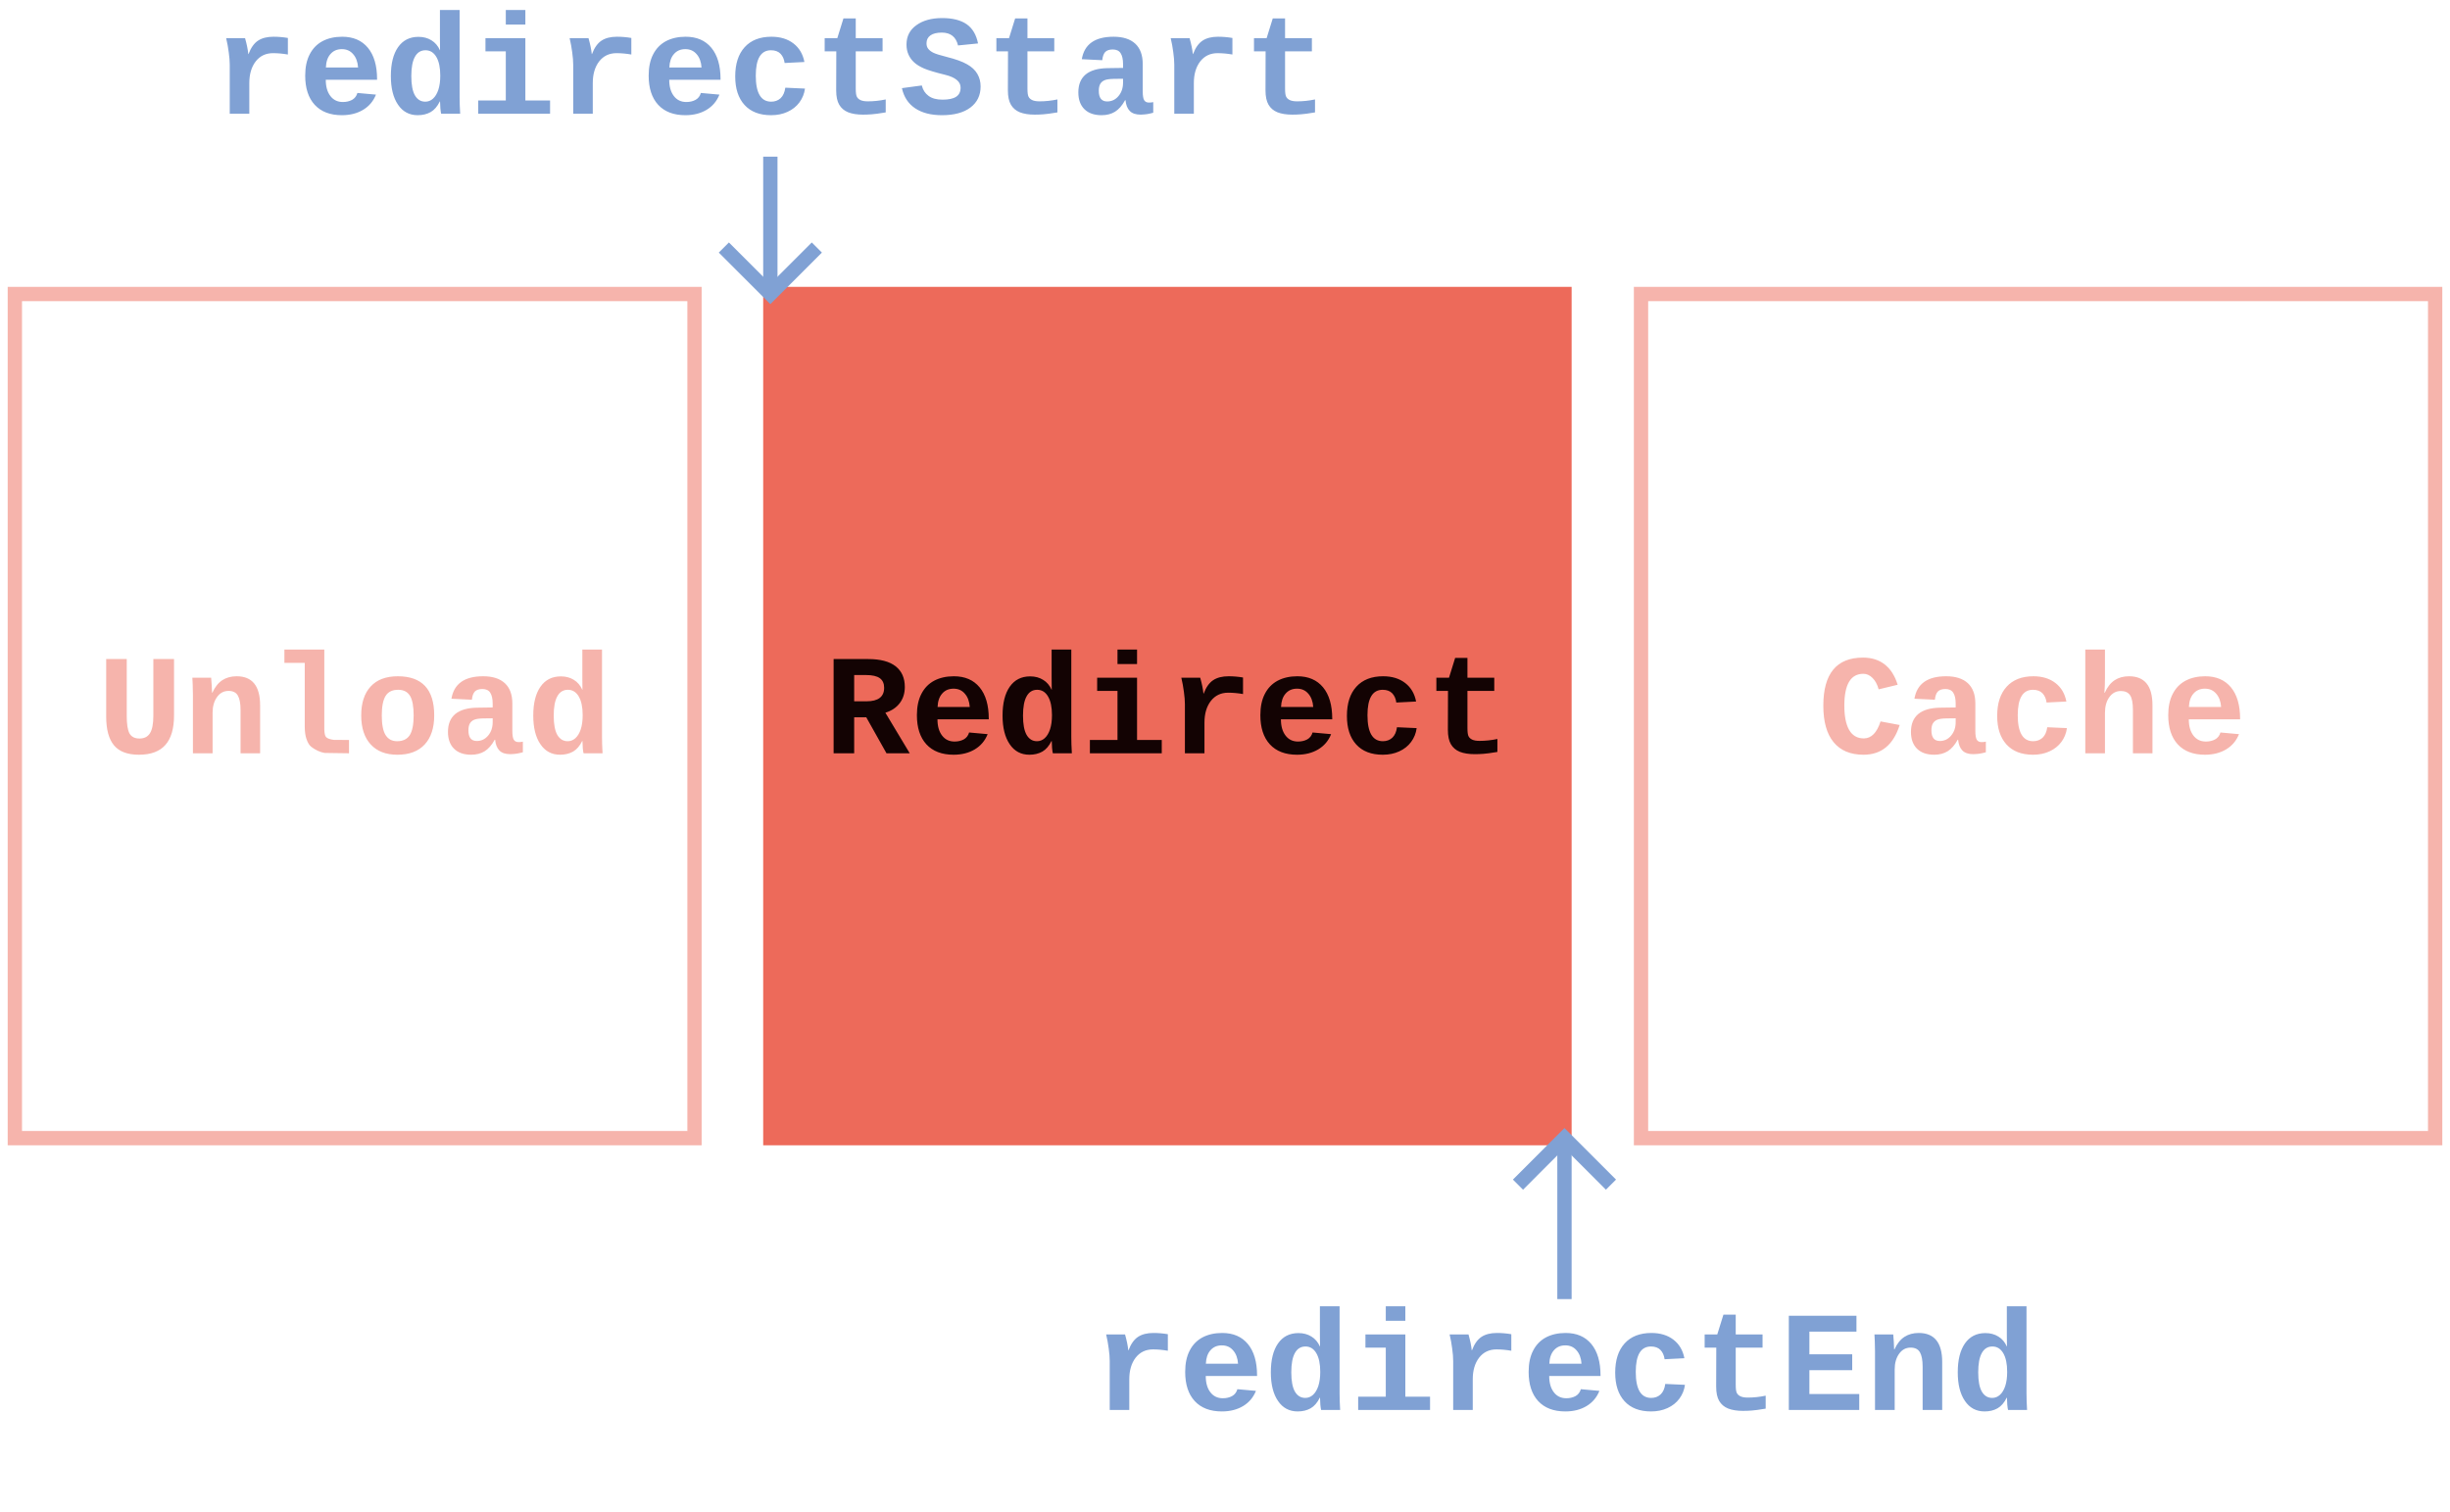
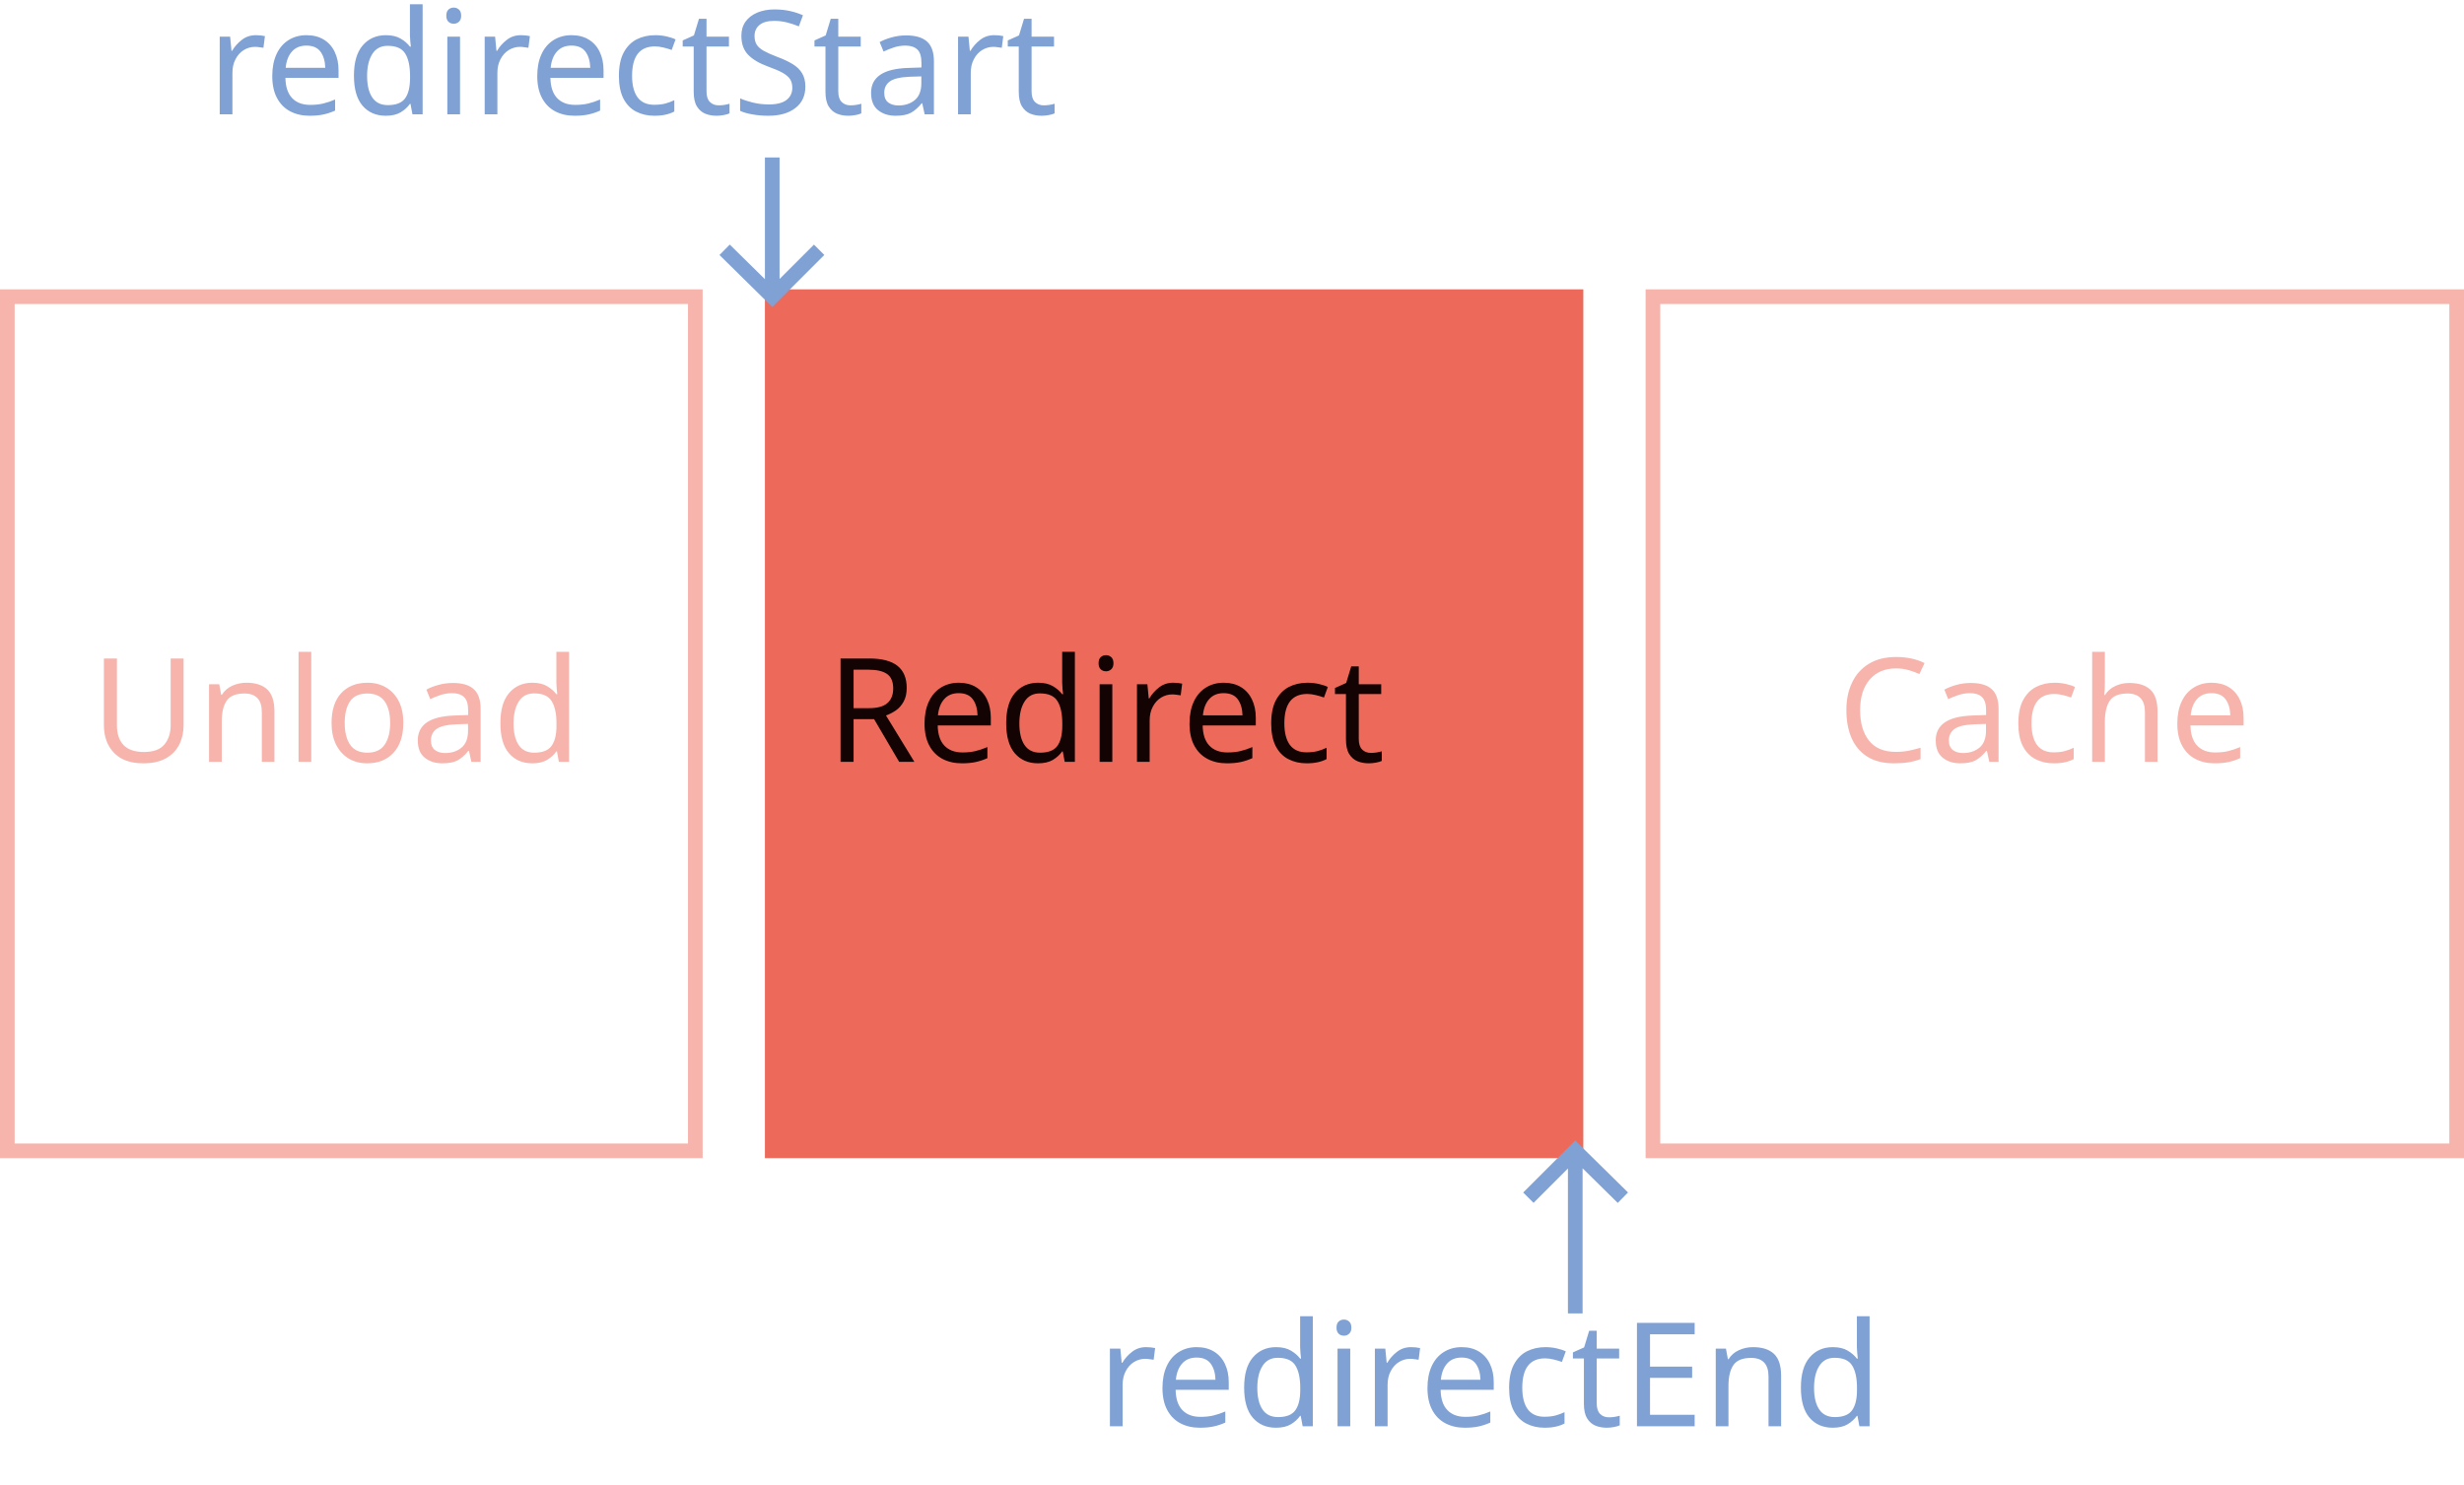
- <svg xmlns="http://www.w3.org/2000/svg" id="Layer_1" data-name="Layer 1" width="4.7in" height="2.9in" viewBox="0 0 340.3 211.3">
-   <defs>
-     <style>.cls-1,.cls-5,.cls-7{fill:none;}.cls-1,.cls-2,.cls-5{stroke:#ed6a5a;}.cls-1,.cls-2,.cls-5,.cls-7{stroke-miterlimit:10;stroke-width:2px;}.cls-1,.cls-4{opacity:0.5;}.cls-2,.cls-6{fill:#ed6a5a;}.cls-3,.cls-6,.cls-8{font-size:20px;font-family:CourierNewPS-BoldMT, Courier New;font-weight:700;}.cls-3{fill:#130303;}.cls-7{stroke:#80a1d4;}.cls-8{fill:#80a1d4;}</style>
-   </defs>
-   <rect class="cls-1" x="1" y="41.1" width="95" height="118" />
-   <rect class="cls-2" x="106.6" y="41.1" width="111" height="118" />
-   <text class="cls-3" transform="translate(114.1 105.3)">Redirect</text>
-   <g class="cls-4">
-     <rect class="cls-5" x="228.3" y="41.1" width="111" height="118" />
-     <text class="cls-6" transform="translate(253 105.3)">Cache</text>
+ <svg xmlns="http://www.w3.org/2000/svg" id="Layer_1" viewBox="0 0 336.3 202.6">
+   <style>.st3{font-family:'Courier-Bold'}.st4{font-size:19.763px}.st5{opacity:.5}.st7{fill:#ed6a5a}.st8{fill:none;stroke:#80a1d4;stroke-width:2;stroke-miterlimit:10}.st9{fill:#80a1d4}</style>
+   <path opacity=".5" fill="none" stroke="#ed6a5a" stroke-width="2" stroke-miterlimit="10" d="M1 40.5h93.9v116.6H1z" />
+   <path fill="#ed6a5a" stroke="#ed6a5a" stroke-width="2" stroke-miterlimit="10" d="M105.4 40.5h109.7v116.6H105.4z" />
+   <text transform="translate(112.8 104)" class="st3 st4" fill="#130303">Redirect</text>
+   <g class="st5">
+     <path fill="none" stroke="#ed6a5a" stroke-width="2" stroke-miterlimit="10" d="M225.6 40.5h109.7v116.6H225.6z" />
+     <text transform="translate(250.8 104)" class="st7 st3 st4">Cache</text>
  </g>
-   <g class="cls-4">
-     <text class="cls-6" transform="translate(12.5 105.3)">Unload</text>
+   <g class="st5">
+     <text transform="translate(12.4 104)" class="st7 st3 st4">Unload</text>
  </g>
-   <line class="cls-7" x1="106.6" y1="41.1" x2="106.6" y2="21.9" />
-   <polyline class="cls-7" points="113.1 34.6 106.6 41.1 100.1 34.6" />
-   <text class="cls-8" transform="translate(28.6 15.9)">redirectStart</text>
-   <line class="cls-7" x1="217.6" y1="159.1" x2="217.6" y2="181.6" />
-   <polyline class="cls-7" points="211.1 165.6 217.6 159.1 224.1 165.6" />
-   <text class="cls-8" transform="translate(151.6 197.1)">redirectEnd</text>
+   <path class="st8" d="M105.4 40.5v-19m6.4 12.6l-6.4 6.4-6.5-6.4" />
+   <text transform="translate(28.3 15.6)" class="st9 st3 st4">redirectStart</text>
+   <path class="st8" d="M215 157.1v22.2m-6.4-15.8l6.4-6.4 6.5 6.4" />
+   <text transform="translate(149.8 194.7)" class="st9 st3 st4">redirectEnd</text>
</svg>
